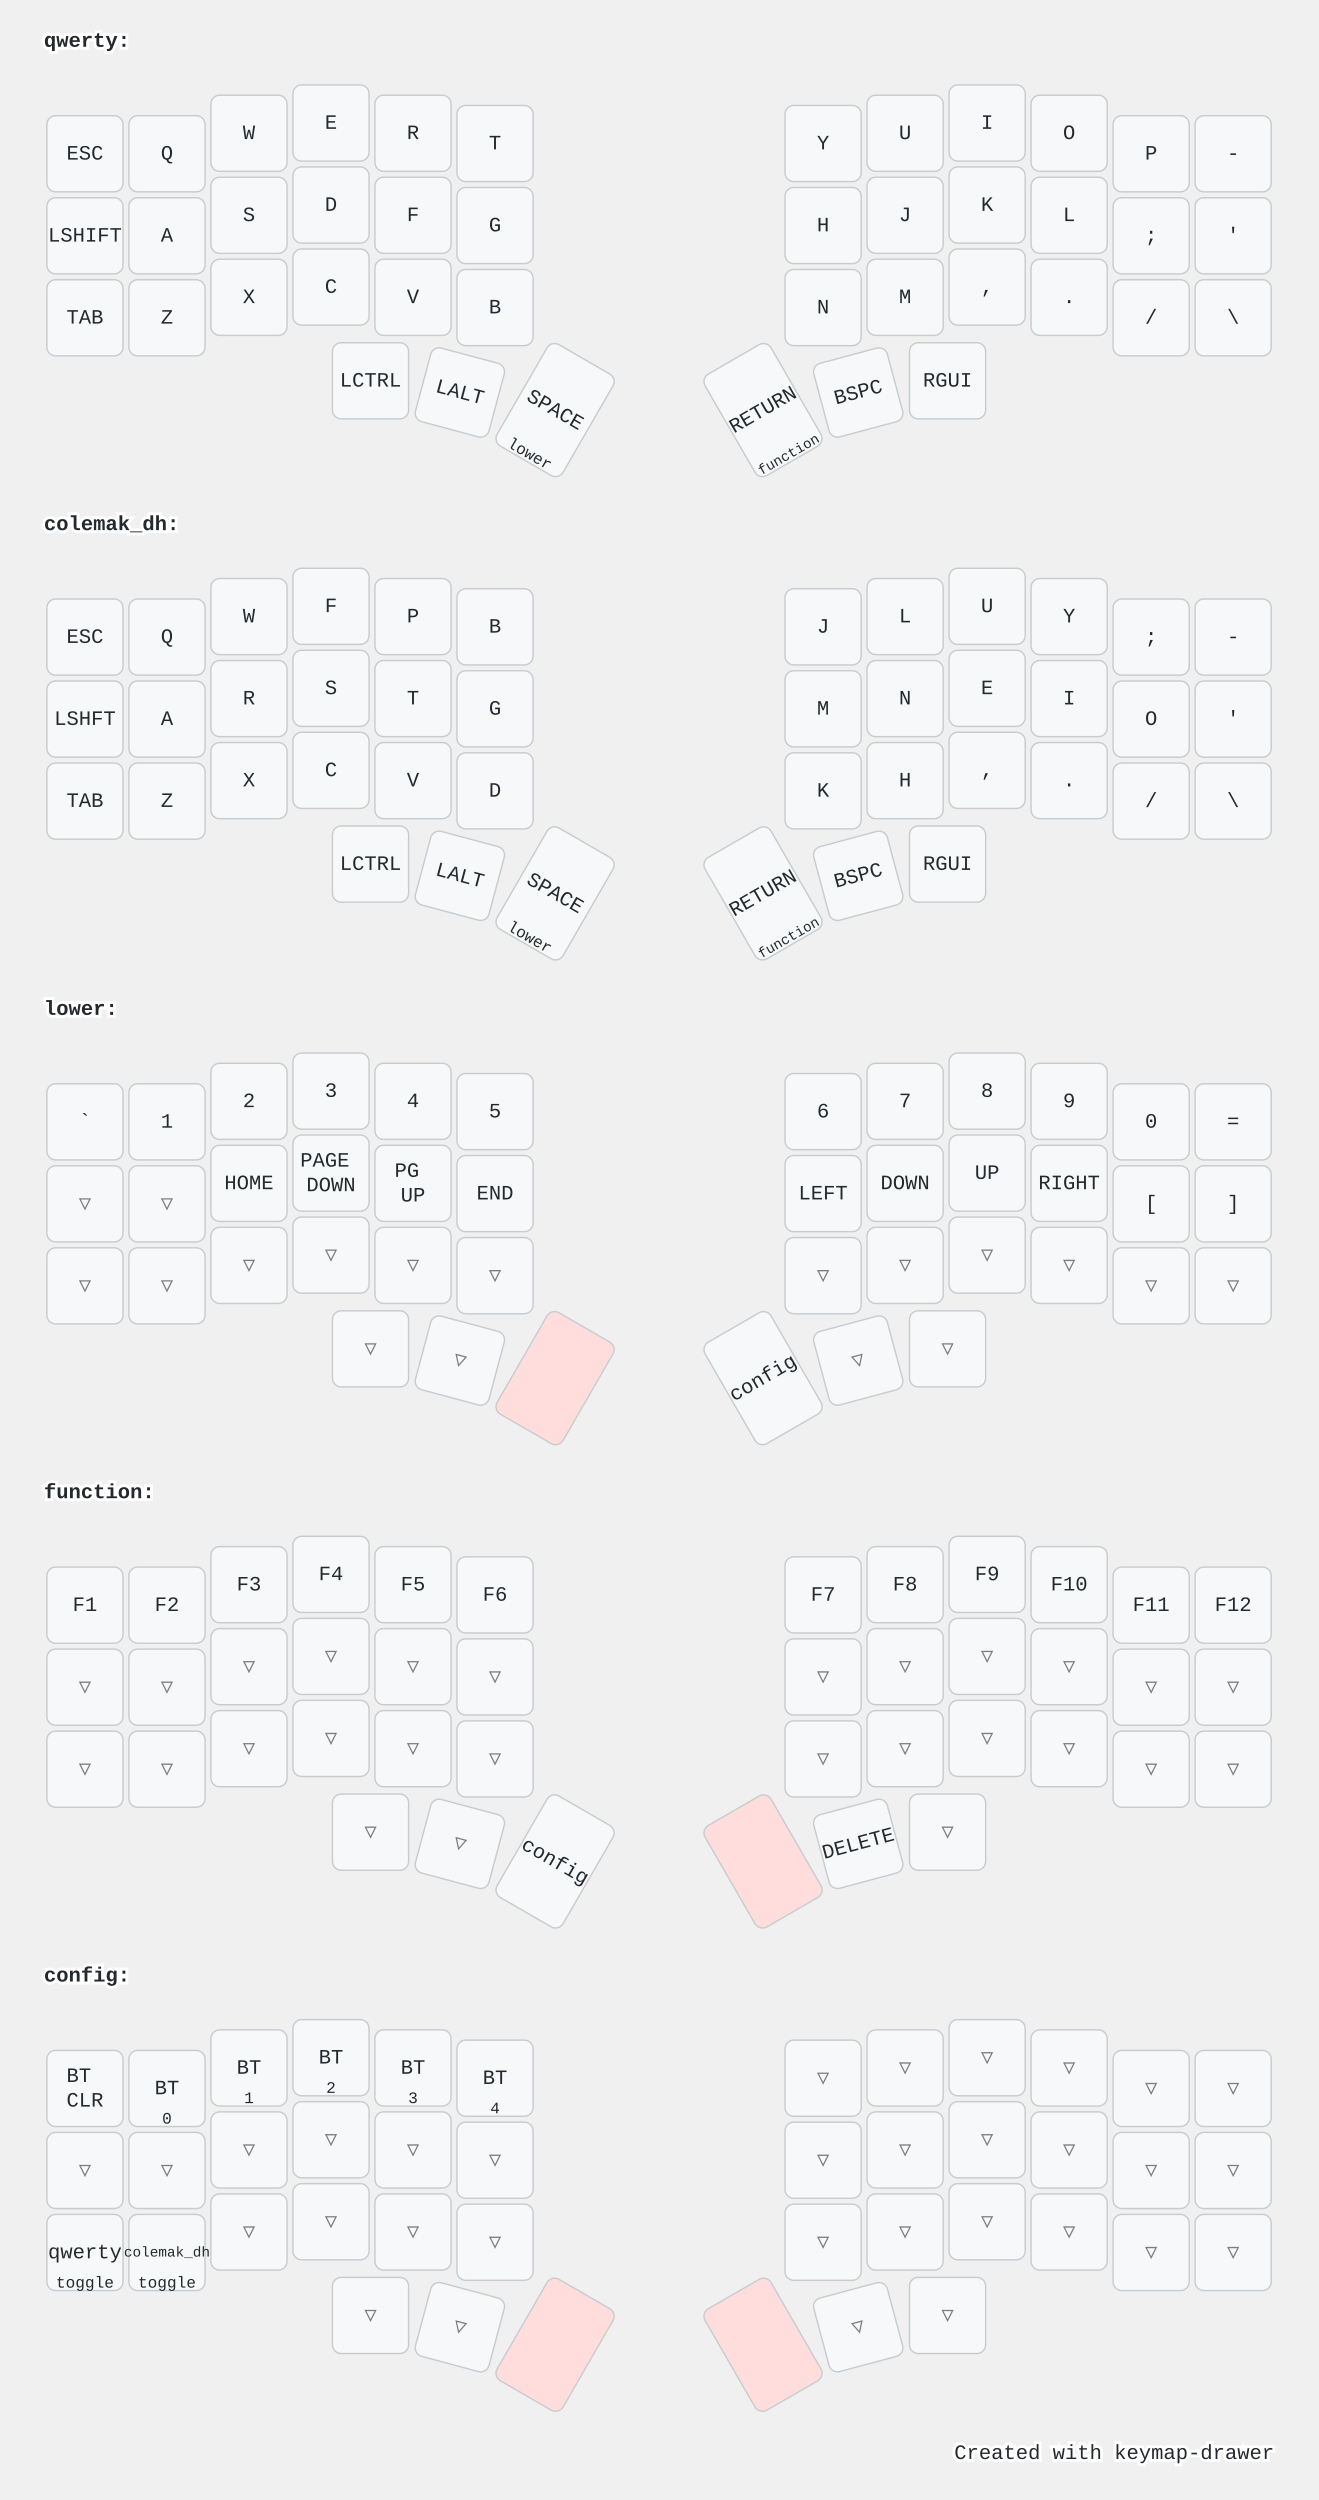
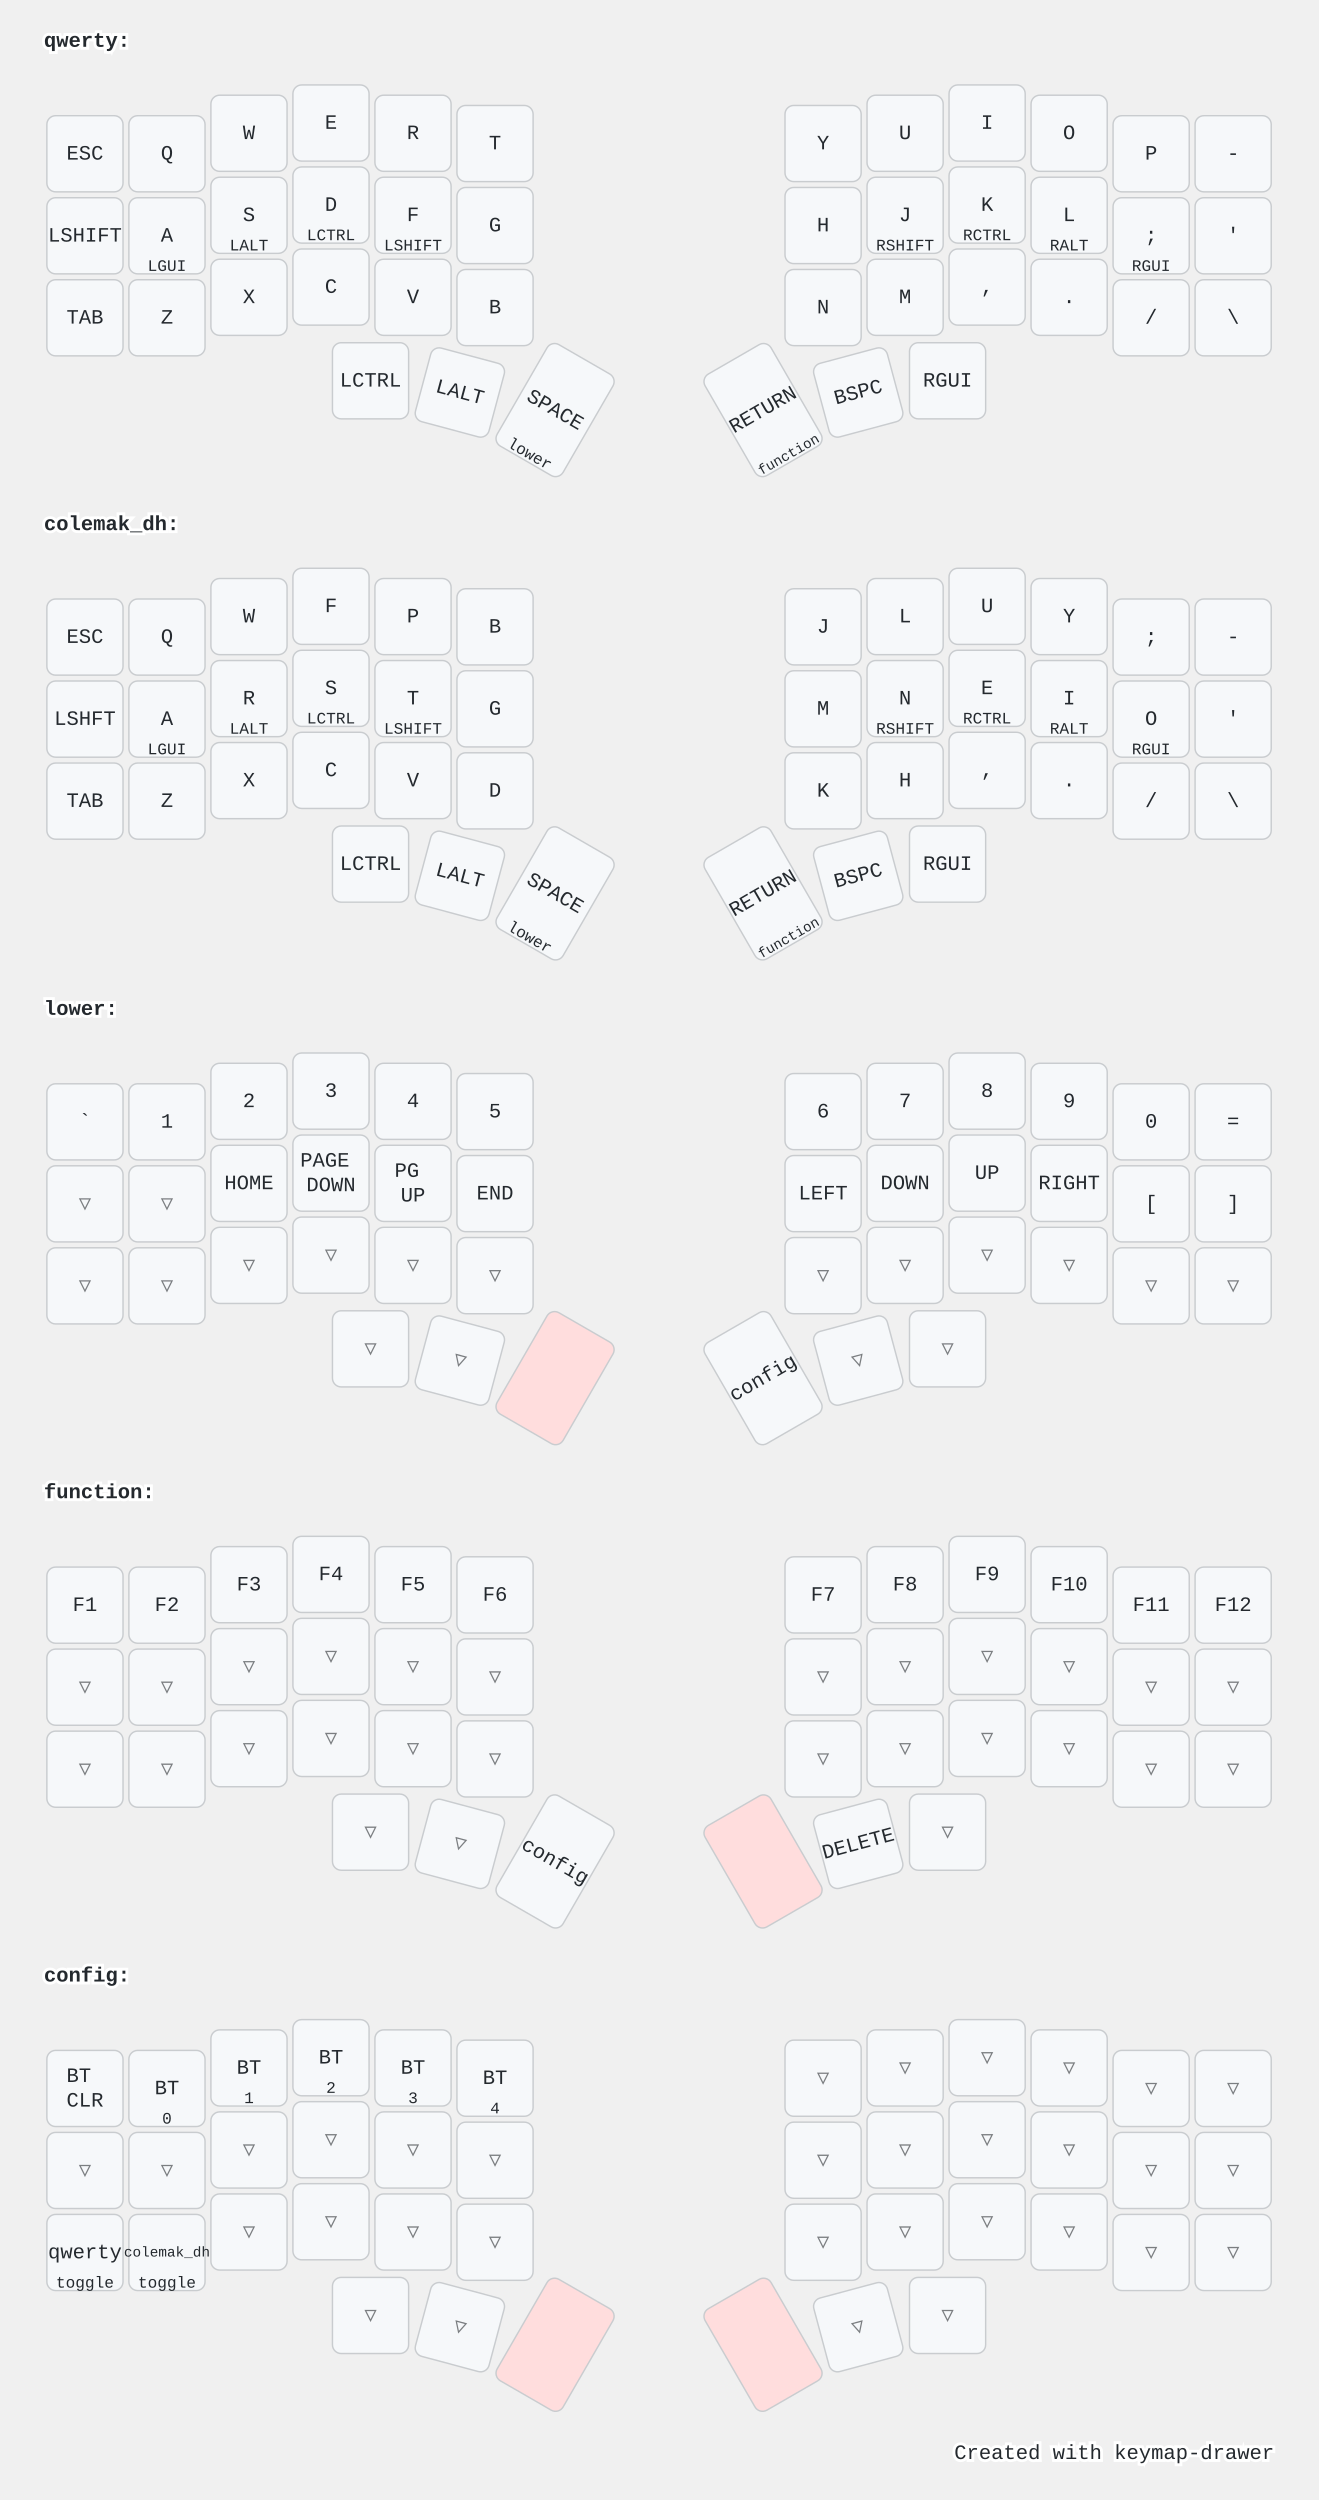
<svg xmlns="http://www.w3.org/2000/svg" width="900" height="1707" viewBox="0 0 900 1707" class="keymap">
  <style>/* inherit to force styles through use tags */
svg path {
    fill: inherit;
}

/* font and background color specifications */
svg.keymap {
    font-family: SFMono-Regular,Consolas,Liberation Mono,Menlo,monospace;
    font-size: 14px;
    font-kerning: normal;
    text-rendering: optimizeLegibility;
    fill: #24292e;
}

/* default key styling */
rect.key {
    fill: #f6f8fa;
}

rect.key, rect.combo {
    stroke: #c9cccf;
    stroke-width: 1;
}

/* default key side styling, only used is draw_key_sides is set */
rect.side {
    filter: brightness(90%);
}

/* color accent for combo boxes */
rect.combo, rect.combo-separate {
    fill: #cdf;
}

/* color accent for held keys */
rect.held, rect.combo.held {
    fill: #fdd;
}

/* color accent for ghost (optional) keys */
rect.ghost, rect.combo.ghost {
    stroke-dasharray: 4, 4;
    stroke-width: 2;
}

text {
    text-anchor: middle;
    dominant-baseline: middle;
}

/* styling for layer labels */
text.label {
    font-weight: bold;
    text-anchor: start;
    stroke: white;
    stroke-width: 4;
    paint-order: stroke;
}

/* styling for optional footer */
text.footer {
    text-anchor: end;
    dominant-baseline: auto;
    stroke: white;
    stroke-width: 4;
    paint-order: stroke;
}

/* styling for combo tap, and key hold/shifted label text */
text.combo, text.hold, text.shifted {
    font-size: 11px;
}

text.hold {
    text-anchor: middle;
    dominant-baseline: auto;
}

text.shifted {
    text-anchor: middle;
    dominant-baseline: hanging;
}

/* styling for hold/shifted label text in combo box */
text.combo.hold, text.combo.shifted {
    font-size: 8px;
}

/* lighter symbol for transparent keys */
text.trans {
    fill: #7b7e81;
}

/* styling for combo dendrons */
path.combo {
    stroke-width: 1;
    stroke: gray;
    fill: none;
}

/* Start Tabler Icons Cleanup */
/* cannot use height/width with glyphs */
.icon-tabler &gt; path {
    fill: inherit;
    stroke: inherit;
    stroke-width: 2;
}
/* hide tabler's default box */
.icon-tabler &gt; path[stroke="none"][fill="none"] {
    visibility: hidden;
}
/* End Tabler Icons Cleanup */

@media (prefers-color-scheme: dark) {
svg.keymap { fill: #d1d6db; }
rect.key { fill: #3f4750; }
rect.key, rect.combo { stroke: #60666c; }
rect.combo, rect.combo-separate { fill: #1f3d7a; }
rect.held, rect.combo.held { fill: #854747; }
text.label, text.footer { stroke: black; }
text.trans { fill: #7e8184; }
path.combo { stroke: #7f7f7f; }

}</style>
  <g transform="translate(30, 0)" class="layer-qwerty">
    <text x="0" y="28" class="label">qwerty:</text>
    <g transform="translate(0, 56)">
      <g transform="translate(28, 49)" class="key keypos-0">
        <rect rx="6" ry="6" x="-26" y="-26" width="52" height="52" class="key" />
        <text x="0" y="0" class="key tap">ESC</text>
      </g>
      <g transform="translate(84, 49)" class="key keypos-1">
        <rect rx="6" ry="6" x="-26" y="-26" width="52" height="52" class="key" />
        <text x="0" y="0" class="key tap">Q</text>
      </g>
      <g transform="translate(140, 35)" class="key keypos-2">
        <rect rx="6" ry="6" x="-26" y="-26" width="52" height="52" class="key" />
        <text x="0" y="0" class="key tap">W</text>
      </g>
      <g transform="translate(196, 28)" class="key keypos-3">
        <rect rx="6" ry="6" x="-26" y="-26" width="52" height="52" class="key" />
        <text x="0" y="0" class="key tap">E</text>
      </g>
      <g transform="translate(252, 35)" class="key keypos-4">
        <rect rx="6" ry="6" x="-26" y="-26" width="52" height="52" class="key" />
        <text x="0" y="0" class="key tap">R</text>
      </g>
      <g transform="translate(308, 42)" class="key keypos-5">
        <rect rx="6" ry="6" x="-26" y="-26" width="52" height="52" class="key" />
        <text x="0" y="0" class="key tap">T</text>
      </g>
      <g transform="translate(532, 42)" class="key keypos-6">
        <rect rx="6" ry="6" x="-26" y="-26" width="52" height="52" class="key" />
        <text x="0" y="0" class="key tap">Y</text>
      </g>
      <g transform="translate(588, 35)" class="key keypos-7">
        <rect rx="6" ry="6" x="-26" y="-26" width="52" height="52" class="key" />
        <text x="0" y="0" class="key tap">U</text>
      </g>
      <g transform="translate(644, 28)" class="key keypos-8">
        <rect rx="6" ry="6" x="-26" y="-26" width="52" height="52" class="key" />
        <text x="0" y="0" class="key tap">I</text>
      </g>
      <g transform="translate(700, 35)" class="key keypos-9">
        <rect rx="6" ry="6" x="-26" y="-26" width="52" height="52" class="key" />
        <text x="0" y="0" class="key tap">O</text>
      </g>
      <g transform="translate(756, 49)" class="key keypos-10">
        <rect rx="6" ry="6" x="-26" y="-26" width="52" height="52" class="key" />
        <text x="0" y="0" class="key tap">P</text>
      </g>
      <g transform="translate(812, 49)" class="key keypos-11">
        <rect rx="6" ry="6" x="-26" y="-26" width="52" height="52" class="key" />
        <text x="0" y="0" class="key tap">-</text>
      </g>
      <g transform="translate(28, 105)" class="key keypos-12">
        <rect rx="6" ry="6" x="-26" y="-26" width="52" height="52" class="key" />
        <text x="0" y="0" class="key tap">LSHIFT</text>
      </g>
      <g transform="translate(84, 105)" class="key keypos-13">
        <rect rx="6" ry="6" x="-26" y="-26" width="52" height="52" class="key" />
        <text x="0" y="0" class="key tap">A</text>
+         <text x="0" y="24" class="key hold">LGUI</text>
      </g>
      <g transform="translate(140, 91)" class="key keypos-14">
        <rect rx="6" ry="6" x="-26" y="-26" width="52" height="52" class="key" />
        <text x="0" y="0" class="key tap">S</text>
+         <text x="0" y="24" class="key hold">LALT</text>
      </g>
      <g transform="translate(196, 84)" class="key keypos-15">
        <rect rx="6" ry="6" x="-26" y="-26" width="52" height="52" class="key" />
        <text x="0" y="0" class="key tap">D</text>
+         <text x="0" y="24" class="key hold">LCTRL</text>
      </g>
      <g transform="translate(252, 91)" class="key keypos-16">
        <rect rx="6" ry="6" x="-26" y="-26" width="52" height="52" class="key" />
        <text x="0" y="0" class="key tap">F</text>
+         <text x="0" y="24" class="key hold">LSHIFT</text>
      </g>
      <g transform="translate(308, 98)" class="key keypos-17">
        <rect rx="6" ry="6" x="-26" y="-26" width="52" height="52" class="key" />
        <text x="0" y="0" class="key tap">G</text>
      </g>
      <g transform="translate(532, 98)" class="key keypos-18">
        <rect rx="6" ry="6" x="-26" y="-26" width="52" height="52" class="key" />
        <text x="0" y="0" class="key tap">H</text>
      </g>
      <g transform="translate(588, 91)" class="key keypos-19">
        <rect rx="6" ry="6" x="-26" y="-26" width="52" height="52" class="key" />
        <text x="0" y="0" class="key tap">J</text>
+         <text x="0" y="24" class="key hold">RSHIFT</text>
      </g>
      <g transform="translate(644, 84)" class="key keypos-20">
        <rect rx="6" ry="6" x="-26" y="-26" width="52" height="52" class="key" />
        <text x="0" y="0" class="key tap">K</text>
+         <text x="0" y="24" class="key hold">RCTRL</text>
      </g>
      <g transform="translate(700, 91)" class="key keypos-21">
        <rect rx="6" ry="6" x="-26" y="-26" width="52" height="52" class="key" />
        <text x="0" y="0" class="key tap">L</text>
+         <text x="0" y="24" class="key hold">RALT</text>
      </g>
      <g transform="translate(756, 105)" class="key keypos-22">
        <rect rx="6" ry="6" x="-26" y="-26" width="52" height="52" class="key" />
        <text x="0" y="0" class="key tap">;</text>
+         <text x="0" y="24" class="key hold">RGUI</text>
      </g>
      <g transform="translate(812, 105)" class="key keypos-23">
        <rect rx="6" ry="6" x="-26" y="-26" width="52" height="52" class="key" />
        <text x="0" y="0" class="key tap">'</text>
      </g>
      <g transform="translate(28, 161)" class="key keypos-24">
        <rect rx="6" ry="6" x="-26" y="-26" width="52" height="52" class="key" />
        <text x="0" y="0" class="key tap">TAB</text>
      </g>
      <g transform="translate(84, 161)" class="key keypos-25">
        <rect rx="6" ry="6" x="-26" y="-26" width="52" height="52" class="key" />
        <text x="0" y="0" class="key tap">Z</text>
      </g>
      <g transform="translate(140, 147)" class="key keypos-26">
        <rect rx="6" ry="6" x="-26" y="-26" width="52" height="52" class="key" />
        <text x="0" y="0" class="key tap">X</text>
      </g>
      <g transform="translate(196, 140)" class="key keypos-27">
        <rect rx="6" ry="6" x="-26" y="-26" width="52" height="52" class="key" />
        <text x="0" y="0" class="key tap">C</text>
      </g>
      <g transform="translate(252, 147)" class="key keypos-28">
        <rect rx="6" ry="6" x="-26" y="-26" width="52" height="52" class="key" />
        <text x="0" y="0" class="key tap">V</text>
      </g>
      <g transform="translate(308, 154)" class="key keypos-29">
        <rect rx="6" ry="6" x="-26" y="-26" width="52" height="52" class="key" />
        <text x="0" y="0" class="key tap">B</text>
      </g>
      <g transform="translate(532, 154)" class="key keypos-30">
        <rect rx="6" ry="6" x="-26" y="-26" width="52" height="52" class="key" />
        <text x="0" y="0" class="key tap">N</text>
      </g>
      <g transform="translate(588, 147)" class="key keypos-31">
        <rect rx="6" ry="6" x="-26" y="-26" width="52" height="52" class="key" />
        <text x="0" y="0" class="key tap">M</text>
      </g>
      <g transform="translate(644, 140)" class="key keypos-32">
        <rect rx="6" ry="6" x="-26" y="-26" width="52" height="52" class="key" />
        <text x="0" y="0" class="key tap">,</text>
      </g>
      <g transform="translate(700, 147)" class="key keypos-33">
        <rect rx="6" ry="6" x="-26" y="-26" width="52" height="52" class="key" />
        <text x="0" y="0" class="key tap">.</text>
      </g>
      <g transform="translate(756, 161)" class="key keypos-34">
        <rect rx="6" ry="6" x="-26" y="-26" width="52" height="52" class="key" />
        <text x="0" y="0" class="key tap">/</text>
      </g>
      <g transform="translate(812, 161)" class="key keypos-35">
        <rect rx="6" ry="6" x="-26" y="-26" width="52" height="52" class="key" />
        <text x="0" y="0" class="key tap">\</text>
      </g>
      <g transform="translate(223, 204)" class="key keypos-36">
        <rect rx="6" ry="6" x="-26" y="-26" width="52" height="52" class="key" />
        <text x="0" y="0" class="key tap">LCTRL</text>
      </g>
      <g transform="translate(284, 212) rotate(15.0)" class="key keypos-37">
        <rect rx="6" ry="6" x="-26" y="-26" width="52" height="52" class="key" />
        <text x="0" y="0" class="key tap">LALT</text>
      </g>
      <g transform="translate(349, 224) rotate(30.0)" class="key keypos-38">
        <rect rx="6" ry="6" x="-26" y="-40" width="52" height="80" class="key" />
        <text x="0" y="0" class="key tap">SPACE</text>
        <text x="0" y="38" class="key hold">lower</text>
      </g>
      <g transform="translate(491, 224) rotate(-30.0)" class="key keypos-39">
        <rect rx="6" ry="6" x="-26" y="-40" width="52" height="80" class="key" />
        <text x="0" y="0" class="key tap">RETURN</text>
        <text x="0" y="38" class="key hold">
          <tspan style="font-size: 88%">function</tspan>
        </text>
      </g>
      <g transform="translate(556, 212) rotate(-15.0)" class="key keypos-40">
        <rect rx="6" ry="6" x="-26" y="-26" width="52" height="52" class="key" />
        <text x="0" y="0" class="key tap">BSPC</text>
      </g>
      <g transform="translate(617, 204)" class="key keypos-41">
        <rect rx="6" ry="6" x="-26" y="-26" width="52" height="52" class="key" />
        <text x="0" y="0" class="key tap">RGUI</text>
      </g>
    </g>
  </g>
  <g transform="translate(30, 330)" class="layer-colemak_dh">
    <text x="0" y="28" class="label">colemak_dh:</text>
    <g transform="translate(0, 56)">
      <g transform="translate(28, 49)" class="key keypos-0">
        <rect rx="6" ry="6" x="-26" y="-26" width="52" height="52" class="key" />
        <text x="0" y="0" class="key tap">ESC</text>
      </g>
      <g transform="translate(84, 49)" class="key keypos-1">
        <rect rx="6" ry="6" x="-26" y="-26" width="52" height="52" class="key" />
        <text x="0" y="0" class="key tap">Q</text>
      </g>
      <g transform="translate(140, 35)" class="key keypos-2">
        <rect rx="6" ry="6" x="-26" y="-26" width="52" height="52" class="key" />
        <text x="0" y="0" class="key tap">W</text>
      </g>
      <g transform="translate(196, 28)" class="key keypos-3">
        <rect rx="6" ry="6" x="-26" y="-26" width="52" height="52" class="key" />
        <text x="0" y="0" class="key tap">F</text>
      </g>
      <g transform="translate(252, 35)" class="key keypos-4">
        <rect rx="6" ry="6" x="-26" y="-26" width="52" height="52" class="key" />
        <text x="0" y="0" class="key tap">P</text>
      </g>
      <g transform="translate(308, 42)" class="key keypos-5">
        <rect rx="6" ry="6" x="-26" y="-26" width="52" height="52" class="key" />
        <text x="0" y="0" class="key tap">B</text>
      </g>
      <g transform="translate(532, 42)" class="key keypos-6">
        <rect rx="6" ry="6" x="-26" y="-26" width="52" height="52" class="key" />
        <text x="0" y="0" class="key tap">J</text>
      </g>
      <g transform="translate(588, 35)" class="key keypos-7">
        <rect rx="6" ry="6" x="-26" y="-26" width="52" height="52" class="key" />
        <text x="0" y="0" class="key tap">L</text>
      </g>
      <g transform="translate(644, 28)" class="key keypos-8">
        <rect rx="6" ry="6" x="-26" y="-26" width="52" height="52" class="key" />
        <text x="0" y="0" class="key tap">U</text>
      </g>
      <g transform="translate(700, 35)" class="key keypos-9">
        <rect rx="6" ry="6" x="-26" y="-26" width="52" height="52" class="key" />
        <text x="0" y="0" class="key tap">Y</text>
      </g>
      <g transform="translate(756, 49)" class="key keypos-10">
        <rect rx="6" ry="6" x="-26" y="-26" width="52" height="52" class="key" />
        <text x="0" y="0" class="key tap">;</text>
      </g>
      <g transform="translate(812, 49)" class="key keypos-11">
        <rect rx="6" ry="6" x="-26" y="-26" width="52" height="52" class="key" />
        <text x="0" y="0" class="key tap">-</text>
      </g>
      <g transform="translate(28, 105)" class="key keypos-12">
        <rect rx="6" ry="6" x="-26" y="-26" width="52" height="52" class="key" />
        <text x="0" y="0" class="key tap">LSHFT</text>
      </g>
      <g transform="translate(84, 105)" class="key keypos-13">
        <rect rx="6" ry="6" x="-26" y="-26" width="52" height="52" class="key" />
        <text x="0" y="0" class="key tap">A</text>
+         <text x="0" y="24" class="key hold">LGUI</text>
      </g>
      <g transform="translate(140, 91)" class="key keypos-14">
        <rect rx="6" ry="6" x="-26" y="-26" width="52" height="52" class="key" />
        <text x="0" y="0" class="key tap">R</text>
+         <text x="0" y="24" class="key hold">LALT</text>
      </g>
      <g transform="translate(196, 84)" class="key keypos-15">
        <rect rx="6" ry="6" x="-26" y="-26" width="52" height="52" class="key" />
        <text x="0" y="0" class="key tap">S</text>
+         <text x="0" y="24" class="key hold">LCTRL</text>
      </g>
      <g transform="translate(252, 91)" class="key keypos-16">
        <rect rx="6" ry="6" x="-26" y="-26" width="52" height="52" class="key" />
        <text x="0" y="0" class="key tap">T</text>
+         <text x="0" y="24" class="key hold">LSHIFT</text>
      </g>
      <g transform="translate(308, 98)" class="key keypos-17">
        <rect rx="6" ry="6" x="-26" y="-26" width="52" height="52" class="key" />
        <text x="0" y="0" class="key tap">G</text>
      </g>
      <g transform="translate(532, 98)" class="key keypos-18">
        <rect rx="6" ry="6" x="-26" y="-26" width="52" height="52" class="key" />
        <text x="0" y="0" class="key tap">M</text>
      </g>
      <g transform="translate(588, 91)" class="key keypos-19">
        <rect rx="6" ry="6" x="-26" y="-26" width="52" height="52" class="key" />
        <text x="0" y="0" class="key tap">N</text>
+         <text x="0" y="24" class="key hold">RSHIFT</text>
      </g>
      <g transform="translate(644, 84)" class="key keypos-20">
        <rect rx="6" ry="6" x="-26" y="-26" width="52" height="52" class="key" />
        <text x="0" y="0" class="key tap">E</text>
+         <text x="0" y="24" class="key hold">RCTRL</text>
      </g>
      <g transform="translate(700, 91)" class="key keypos-21">
        <rect rx="6" ry="6" x="-26" y="-26" width="52" height="52" class="key" />
        <text x="0" y="0" class="key tap">I</text>
+         <text x="0" y="24" class="key hold">RALT</text>
      </g>
      <g transform="translate(756, 105)" class="key keypos-22">
        <rect rx="6" ry="6" x="-26" y="-26" width="52" height="52" class="key" />
        <text x="0" y="0" class="key tap">O</text>
+         <text x="0" y="24" class="key hold">RGUI</text>
      </g>
      <g transform="translate(812, 105)" class="key keypos-23">
        <rect rx="6" ry="6" x="-26" y="-26" width="52" height="52" class="key" />
        <text x="0" y="0" class="key tap">'</text>
      </g>
      <g transform="translate(28, 161)" class="key keypos-24">
        <rect rx="6" ry="6" x="-26" y="-26" width="52" height="52" class="key" />
        <text x="0" y="0" class="key tap">TAB</text>
      </g>
      <g transform="translate(84, 161)" class="key keypos-25">
        <rect rx="6" ry="6" x="-26" y="-26" width="52" height="52" class="key" />
        <text x="0" y="0" class="key tap">Z</text>
      </g>
      <g transform="translate(140, 147)" class="key keypos-26">
        <rect rx="6" ry="6" x="-26" y="-26" width="52" height="52" class="key" />
        <text x="0" y="0" class="key tap">X</text>
      </g>
      <g transform="translate(196, 140)" class="key keypos-27">
        <rect rx="6" ry="6" x="-26" y="-26" width="52" height="52" class="key" />
        <text x="0" y="0" class="key tap">C</text>
      </g>
      <g transform="translate(252, 147)" class="key keypos-28">
        <rect rx="6" ry="6" x="-26" y="-26" width="52" height="52" class="key" />
        <text x="0" y="0" class="key tap">V</text>
      </g>
      <g transform="translate(308, 154)" class="key keypos-29">
        <rect rx="6" ry="6" x="-26" y="-26" width="52" height="52" class="key" />
        <text x="0" y="0" class="key tap">D</text>
      </g>
      <g transform="translate(532, 154)" class="key keypos-30">
        <rect rx="6" ry="6" x="-26" y="-26" width="52" height="52" class="key" />
        <text x="0" y="0" class="key tap">K</text>
      </g>
      <g transform="translate(588, 147)" class="key keypos-31">
        <rect rx="6" ry="6" x="-26" y="-26" width="52" height="52" class="key" />
        <text x="0" y="0" class="key tap">H</text>
      </g>
      <g transform="translate(644, 140)" class="key keypos-32">
        <rect rx="6" ry="6" x="-26" y="-26" width="52" height="52" class="key" />
        <text x="0" y="0" class="key tap">,</text>
      </g>
      <g transform="translate(700, 147)" class="key keypos-33">
        <rect rx="6" ry="6" x="-26" y="-26" width="52" height="52" class="key" />
        <text x="0" y="0" class="key tap">.</text>
      </g>
      <g transform="translate(756, 161)" class="key keypos-34">
        <rect rx="6" ry="6" x="-26" y="-26" width="52" height="52" class="key" />
        <text x="0" y="0" class="key tap">/</text>
      </g>
      <g transform="translate(812, 161)" class="key keypos-35">
        <rect rx="6" ry="6" x="-26" y="-26" width="52" height="52" class="key" />
        <text x="0" y="0" class="key tap">\</text>
      </g>
      <g transform="translate(223, 204)" class="key keypos-36">
        <rect rx="6" ry="6" x="-26" y="-26" width="52" height="52" class="key" />
        <text x="0" y="0" class="key tap">LCTRL</text>
      </g>
      <g transform="translate(284, 212) rotate(15.0)" class="key keypos-37">
        <rect rx="6" ry="6" x="-26" y="-26" width="52" height="52" class="key" />
        <text x="0" y="0" class="key tap">LALT</text>
      </g>
      <g transform="translate(349, 224) rotate(30.0)" class="key keypos-38">
        <rect rx="6" ry="6" x="-26" y="-40" width="52" height="80" class="key" />
        <text x="0" y="0" class="key tap">SPACE</text>
        <text x="0" y="38" class="key hold">lower</text>
      </g>
      <g transform="translate(491, 224) rotate(-30.0)" class="key keypos-39">
        <rect rx="6" ry="6" x="-26" y="-40" width="52" height="80" class="key" />
        <text x="0" y="0" class="key tap">RETURN</text>
        <text x="0" y="38" class="key hold">
          <tspan style="font-size: 88%">function</tspan>
        </text>
      </g>
      <g transform="translate(556, 212) rotate(-15.0)" class="key keypos-40">
        <rect rx="6" ry="6" x="-26" y="-26" width="52" height="52" class="key" />
        <text x="0" y="0" class="key tap">BSPC</text>
      </g>
      <g transform="translate(617, 204)" class="key keypos-41">
        <rect rx="6" ry="6" x="-26" y="-26" width="52" height="52" class="key" />
        <text x="0" y="0" class="key tap">RGUI</text>
      </g>
    </g>
  </g>
  <g transform="translate(30, 661)" class="layer-lower">
    <text x="0" y="28" class="label">lower:</text>
    <g transform="translate(0, 56)">
      <g transform="translate(28, 49)" class="key keypos-0">
        <rect rx="6" ry="6" x="-26" y="-26" width="52" height="52" class="key" />
        <text x="0" y="0" class="key tap">`</text>
      </g>
      <g transform="translate(84, 49)" class="key keypos-1">
        <rect rx="6" ry="6" x="-26" y="-26" width="52" height="52" class="key" />
        <text x="0" y="0" class="key tap">1</text>
      </g>
      <g transform="translate(140, 35)" class="key keypos-2">
        <rect rx="6" ry="6" x="-26" y="-26" width="52" height="52" class="key" />
        <text x="0" y="0" class="key tap">2</text>
      </g>
      <g transform="translate(196, 28)" class="key keypos-3">
        <rect rx="6" ry="6" x="-26" y="-26" width="52" height="52" class="key" />
        <text x="0" y="0" class="key tap">3</text>
      </g>
      <g transform="translate(252, 35)" class="key keypos-4">
        <rect rx="6" ry="6" x="-26" y="-26" width="52" height="52" class="key" />
        <text x="0" y="0" class="key tap">4</text>
      </g>
      <g transform="translate(308, 42)" class="key keypos-5">
        <rect rx="6" ry="6" x="-26" y="-26" width="52" height="52" class="key" />
        <text x="0" y="0" class="key tap">5</text>
      </g>
      <g transform="translate(532, 42)" class="key keypos-6">
        <rect rx="6" ry="6" x="-26" y="-26" width="52" height="52" class="key" />
        <text x="0" y="0" class="key tap">6</text>
      </g>
      <g transform="translate(588, 35)" class="key keypos-7">
        <rect rx="6" ry="6" x="-26" y="-26" width="52" height="52" class="key" />
        <text x="0" y="0" class="key tap">7</text>
      </g>
      <g transform="translate(644, 28)" class="key keypos-8">
        <rect rx="6" ry="6" x="-26" y="-26" width="52" height="52" class="key" />
        <text x="0" y="0" class="key tap">8</text>
      </g>
      <g transform="translate(700, 35)" class="key keypos-9">
        <rect rx="6" ry="6" x="-26" y="-26" width="52" height="52" class="key" />
        <text x="0" y="0" class="key tap">9</text>
      </g>
      <g transform="translate(756, 49)" class="key keypos-10">
        <rect rx="6" ry="6" x="-26" y="-26" width="52" height="52" class="key" />
        <text x="0" y="0" class="key tap">0</text>
      </g>
      <g transform="translate(812, 49)" class="key keypos-11">
        <rect rx="6" ry="6" x="-26" y="-26" width="52" height="52" class="key" />
        <text x="0" y="0" class="key tap">=</text>
      </g>
      <g transform="translate(28, 105)" class="key trans keypos-12">
        <rect rx="6" ry="6" x="-26" y="-26" width="52" height="52" class="key trans" />
        <text x="0" y="0" class="key trans tap">▽</text>
      </g>
      <g transform="translate(84, 105)" class="key trans keypos-13">
        <rect rx="6" ry="6" x="-26" y="-26" width="52" height="52" class="key trans" />
        <text x="0" y="0" class="key trans tap">▽</text>
      </g>
      <g transform="translate(140, 91)" class="key keypos-14">
        <rect rx="6" ry="6" x="-26" y="-26" width="52" height="52" class="key" />
        <text x="0" y="0" class="key tap">HOME</text>
      </g>
      <g transform="translate(196, 84)" class="key keypos-15">
        <rect rx="6" ry="6" x="-26" y="-26" width="52" height="52" class="key" />
        <text x="0" y="0" class="key tap">
          <tspan x="0" dy="-0.6em">PAGE</tspan>
          <tspan x="0" dy="1.2em">DOWN</tspan>
        </text>
      </g>
      <g transform="translate(252, 91)" class="key keypos-16">
        <rect rx="6" ry="6" x="-26" y="-26" width="52" height="52" class="key" />
        <text x="0" y="0" class="key tap">
          <tspan x="0" dy="-0.6em">PG</tspan>
          <tspan x="0" dy="1.2em">UP</tspan>
        </text>
      </g>
      <g transform="translate(308, 98)" class="key keypos-17">
        <rect rx="6" ry="6" x="-26" y="-26" width="52" height="52" class="key" />
        <text x="0" y="0" class="key tap">END</text>
      </g>
      <g transform="translate(532, 98)" class="key keypos-18">
        <rect rx="6" ry="6" x="-26" y="-26" width="52" height="52" class="key" />
        <text x="0" y="0" class="key tap">LEFT</text>
      </g>
      <g transform="translate(588, 91)" class="key keypos-19">
        <rect rx="6" ry="6" x="-26" y="-26" width="52" height="52" class="key" />
        <text x="0" y="0" class="key tap">DOWN</text>
      </g>
      <g transform="translate(644, 84)" class="key keypos-20">
        <rect rx="6" ry="6" x="-26" y="-26" width="52" height="52" class="key" />
        <text x="0" y="0" class="key tap">UP</text>
      </g>
      <g transform="translate(700, 91)" class="key keypos-21">
        <rect rx="6" ry="6" x="-26" y="-26" width="52" height="52" class="key" />
        <text x="0" y="0" class="key tap">RIGHT</text>
      </g>
      <g transform="translate(756, 105)" class="key keypos-22">
        <rect rx="6" ry="6" x="-26" y="-26" width="52" height="52" class="key" />
        <text x="0" y="0" class="key tap">[</text>
      </g>
      <g transform="translate(812, 105)" class="key keypos-23">
        <rect rx="6" ry="6" x="-26" y="-26" width="52" height="52" class="key" />
        <text x="0" y="0" class="key tap">]</text>
      </g>
      <g transform="translate(28, 161)" class="key trans keypos-24">
        <rect rx="6" ry="6" x="-26" y="-26" width="52" height="52" class="key trans" />
        <text x="0" y="0" class="key trans tap">▽</text>
      </g>
      <g transform="translate(84, 161)" class="key trans keypos-25">
        <rect rx="6" ry="6" x="-26" y="-26" width="52" height="52" class="key trans" />
        <text x="0" y="0" class="key trans tap">▽</text>
      </g>
      <g transform="translate(140, 147)" class="key trans keypos-26">
        <rect rx="6" ry="6" x="-26" y="-26" width="52" height="52" class="key trans" />
        <text x="0" y="0" class="key trans tap">▽</text>
      </g>
      <g transform="translate(196, 140)" class="key trans keypos-27">
        <rect rx="6" ry="6" x="-26" y="-26" width="52" height="52" class="key trans" />
        <text x="0" y="0" class="key trans tap">▽</text>
      </g>
      <g transform="translate(252, 147)" class="key trans keypos-28">
        <rect rx="6" ry="6" x="-26" y="-26" width="52" height="52" class="key trans" />
        <text x="0" y="0" class="key trans tap">▽</text>
      </g>
      <g transform="translate(308, 154)" class="key trans keypos-29">
        <rect rx="6" ry="6" x="-26" y="-26" width="52" height="52" class="key trans" />
        <text x="0" y="0" class="key trans tap">▽</text>
      </g>
      <g transform="translate(532, 154)" class="key trans keypos-30">
        <rect rx="6" ry="6" x="-26" y="-26" width="52" height="52" class="key trans" />
        <text x="0" y="0" class="key trans tap">▽</text>
      </g>
      <g transform="translate(588, 147)" class="key trans keypos-31">
        <rect rx="6" ry="6" x="-26" y="-26" width="52" height="52" class="key trans" />
        <text x="0" y="0" class="key trans tap">▽</text>
      </g>
      <g transform="translate(644, 140)" class="key trans keypos-32">
        <rect rx="6" ry="6" x="-26" y="-26" width="52" height="52" class="key trans" />
        <text x="0" y="0" class="key trans tap">▽</text>
      </g>
      <g transform="translate(700, 147)" class="key trans keypos-33">
        <rect rx="6" ry="6" x="-26" y="-26" width="52" height="52" class="key trans" />
        <text x="0" y="0" class="key trans tap">▽</text>
      </g>
      <g transform="translate(756, 161)" class="key trans keypos-34">
        <rect rx="6" ry="6" x="-26" y="-26" width="52" height="52" class="key trans" />
        <text x="0" y="0" class="key trans tap">▽</text>
      </g>
      <g transform="translate(812, 161)" class="key trans keypos-35">
        <rect rx="6" ry="6" x="-26" y="-26" width="52" height="52" class="key trans" />
        <text x="0" y="0" class="key trans tap">▽</text>
      </g>
      <g transform="translate(223, 204)" class="key trans keypos-36">
        <rect rx="6" ry="6" x="-26" y="-26" width="52" height="52" class="key trans" />
        <text x="0" y="0" class="key trans tap">▽</text>
      </g>
      <g transform="translate(284, 212) rotate(15.0)" class="key trans keypos-37">
        <rect rx="6" ry="6" x="-26" y="-26" width="52" height="52" class="key trans" />
        <text x="0" y="0" class="key trans tap">▽</text>
      </g>
      <g transform="translate(349, 224) rotate(30.0)" class="key held keypos-38">
        <rect rx="6" ry="6" x="-26" y="-40" width="52" height="80" class="key held" />
      </g>
      <g transform="translate(491, 224) rotate(-30.0)" class="key keypos-39">
        <rect rx="6" ry="6" x="-26" y="-40" width="52" height="80" class="key" />
        <text x="0" y="0" class="key tap">config</text>
      </g>
      <g transform="translate(556, 212) rotate(-15.0)" class="key trans keypos-40">
        <rect rx="6" ry="6" x="-26" y="-26" width="52" height="52" class="key trans" />
        <text x="0" y="0" class="key trans tap">▽</text>
      </g>
      <g transform="translate(617, 204)" class="key trans keypos-41">
        <rect rx="6" ry="6" x="-26" y="-26" width="52" height="52" class="key trans" />
        <text x="0" y="0" class="key trans tap">▽</text>
      </g>
    </g>
  </g>
  <g transform="translate(30, 991)" class="layer-function">
    <text x="0" y="28" class="label">function:</text>
    <g transform="translate(0, 56)">
      <g transform="translate(28, 49)" class="key keypos-0">
        <rect rx="6" ry="6" x="-26" y="-26" width="52" height="52" class="key" />
        <text x="0" y="0" class="key tap">F1</text>
      </g>
      <g transform="translate(84, 49)" class="key keypos-1">
        <rect rx="6" ry="6" x="-26" y="-26" width="52" height="52" class="key" />
        <text x="0" y="0" class="key tap">F2</text>
      </g>
      <g transform="translate(140, 35)" class="key keypos-2">
        <rect rx="6" ry="6" x="-26" y="-26" width="52" height="52" class="key" />
        <text x="0" y="0" class="key tap">F3</text>
      </g>
      <g transform="translate(196, 28)" class="key keypos-3">
        <rect rx="6" ry="6" x="-26" y="-26" width="52" height="52" class="key" />
        <text x="0" y="0" class="key tap">F4</text>
      </g>
      <g transform="translate(252, 35)" class="key keypos-4">
        <rect rx="6" ry="6" x="-26" y="-26" width="52" height="52" class="key" />
        <text x="0" y="0" class="key tap">F5</text>
      </g>
      <g transform="translate(308, 42)" class="key keypos-5">
        <rect rx="6" ry="6" x="-26" y="-26" width="52" height="52" class="key" />
        <text x="0" y="0" class="key tap">F6</text>
      </g>
      <g transform="translate(532, 42)" class="key keypos-6">
        <rect rx="6" ry="6" x="-26" y="-26" width="52" height="52" class="key" />
        <text x="0" y="0" class="key tap">F7</text>
      </g>
      <g transform="translate(588, 35)" class="key keypos-7">
        <rect rx="6" ry="6" x="-26" y="-26" width="52" height="52" class="key" />
        <text x="0" y="0" class="key tap">F8</text>
      </g>
      <g transform="translate(644, 28)" class="key keypos-8">
        <rect rx="6" ry="6" x="-26" y="-26" width="52" height="52" class="key" />
        <text x="0" y="0" class="key tap">F9</text>
      </g>
      <g transform="translate(700, 35)" class="key keypos-9">
        <rect rx="6" ry="6" x="-26" y="-26" width="52" height="52" class="key" />
        <text x="0" y="0" class="key tap">F10</text>
      </g>
      <g transform="translate(756, 49)" class="key keypos-10">
        <rect rx="6" ry="6" x="-26" y="-26" width="52" height="52" class="key" />
        <text x="0" y="0" class="key tap">F11</text>
      </g>
      <g transform="translate(812, 49)" class="key keypos-11">
        <rect rx="6" ry="6" x="-26" y="-26" width="52" height="52" class="key" />
        <text x="0" y="0" class="key tap">F12</text>
      </g>
      <g transform="translate(28, 105)" class="key trans keypos-12">
        <rect rx="6" ry="6" x="-26" y="-26" width="52" height="52" class="key trans" />
        <text x="0" y="0" class="key trans tap">▽</text>
      </g>
      <g transform="translate(84, 105)" class="key trans keypos-13">
        <rect rx="6" ry="6" x="-26" y="-26" width="52" height="52" class="key trans" />
        <text x="0" y="0" class="key trans tap">▽</text>
      </g>
      <g transform="translate(140, 91)" class="key trans keypos-14">
        <rect rx="6" ry="6" x="-26" y="-26" width="52" height="52" class="key trans" />
        <text x="0" y="0" class="key trans tap">▽</text>
      </g>
      <g transform="translate(196, 84)" class="key trans keypos-15">
        <rect rx="6" ry="6" x="-26" y="-26" width="52" height="52" class="key trans" />
        <text x="0" y="0" class="key trans tap">▽</text>
      </g>
      <g transform="translate(252, 91)" class="key trans keypos-16">
        <rect rx="6" ry="6" x="-26" y="-26" width="52" height="52" class="key trans" />
        <text x="0" y="0" class="key trans tap">▽</text>
      </g>
      <g transform="translate(308, 98)" class="key trans keypos-17">
        <rect rx="6" ry="6" x="-26" y="-26" width="52" height="52" class="key trans" />
        <text x="0" y="0" class="key trans tap">▽</text>
      </g>
      <g transform="translate(532, 98)" class="key trans keypos-18">
        <rect rx="6" ry="6" x="-26" y="-26" width="52" height="52" class="key trans" />
        <text x="0" y="0" class="key trans tap">▽</text>
      </g>
      <g transform="translate(588, 91)" class="key trans keypos-19">
        <rect rx="6" ry="6" x="-26" y="-26" width="52" height="52" class="key trans" />
        <text x="0" y="0" class="key trans tap">▽</text>
      </g>
      <g transform="translate(644, 84)" class="key trans keypos-20">
        <rect rx="6" ry="6" x="-26" y="-26" width="52" height="52" class="key trans" />
        <text x="0" y="0" class="key trans tap">▽</text>
      </g>
      <g transform="translate(700, 91)" class="key trans keypos-21">
        <rect rx="6" ry="6" x="-26" y="-26" width="52" height="52" class="key trans" />
        <text x="0" y="0" class="key trans tap">▽</text>
      </g>
      <g transform="translate(756, 105)" class="key trans keypos-22">
        <rect rx="6" ry="6" x="-26" y="-26" width="52" height="52" class="key trans" />
        <text x="0" y="0" class="key trans tap">▽</text>
      </g>
      <g transform="translate(812, 105)" class="key trans keypos-23">
        <rect rx="6" ry="6" x="-26" y="-26" width="52" height="52" class="key trans" />
        <text x="0" y="0" class="key trans tap">▽</text>
      </g>
      <g transform="translate(28, 161)" class="key trans keypos-24">
        <rect rx="6" ry="6" x="-26" y="-26" width="52" height="52" class="key trans" />
        <text x="0" y="0" class="key trans tap">▽</text>
      </g>
      <g transform="translate(84, 161)" class="key trans keypos-25">
        <rect rx="6" ry="6" x="-26" y="-26" width="52" height="52" class="key trans" />
        <text x="0" y="0" class="key trans tap">▽</text>
      </g>
      <g transform="translate(140, 147)" class="key trans keypos-26">
        <rect rx="6" ry="6" x="-26" y="-26" width="52" height="52" class="key trans" />
        <text x="0" y="0" class="key trans tap">▽</text>
      </g>
      <g transform="translate(196, 140)" class="key trans keypos-27">
        <rect rx="6" ry="6" x="-26" y="-26" width="52" height="52" class="key trans" />
        <text x="0" y="0" class="key trans tap">▽</text>
      </g>
      <g transform="translate(252, 147)" class="key trans keypos-28">
        <rect rx="6" ry="6" x="-26" y="-26" width="52" height="52" class="key trans" />
        <text x="0" y="0" class="key trans tap">▽</text>
      </g>
      <g transform="translate(308, 154)" class="key trans keypos-29">
        <rect rx="6" ry="6" x="-26" y="-26" width="52" height="52" class="key trans" />
        <text x="0" y="0" class="key trans tap">▽</text>
      </g>
      <g transform="translate(532, 154)" class="key trans keypos-30">
        <rect rx="6" ry="6" x="-26" y="-26" width="52" height="52" class="key trans" />
        <text x="0" y="0" class="key trans tap">▽</text>
      </g>
      <g transform="translate(588, 147)" class="key trans keypos-31">
        <rect rx="6" ry="6" x="-26" y="-26" width="52" height="52" class="key trans" />
        <text x="0" y="0" class="key trans tap">▽</text>
      </g>
      <g transform="translate(644, 140)" class="key trans keypos-32">
        <rect rx="6" ry="6" x="-26" y="-26" width="52" height="52" class="key trans" />
        <text x="0" y="0" class="key trans tap">▽</text>
      </g>
      <g transform="translate(700, 147)" class="key trans keypos-33">
        <rect rx="6" ry="6" x="-26" y="-26" width="52" height="52" class="key trans" />
        <text x="0" y="0" class="key trans tap">▽</text>
      </g>
      <g transform="translate(756, 161)" class="key trans keypos-34">
        <rect rx="6" ry="6" x="-26" y="-26" width="52" height="52" class="key trans" />
        <text x="0" y="0" class="key trans tap">▽</text>
      </g>
      <g transform="translate(812, 161)" class="key trans keypos-35">
        <rect rx="6" ry="6" x="-26" y="-26" width="52" height="52" class="key trans" />
        <text x="0" y="0" class="key trans tap">▽</text>
      </g>
      <g transform="translate(223, 204)" class="key trans keypos-36">
        <rect rx="6" ry="6" x="-26" y="-26" width="52" height="52" class="key trans" />
        <text x="0" y="0" class="key trans tap">▽</text>
      </g>
      <g transform="translate(284, 212) rotate(15.0)" class="key trans keypos-37">
        <rect rx="6" ry="6" x="-26" y="-26" width="52" height="52" class="key trans" />
        <text x="0" y="0" class="key trans tap">▽</text>
      </g>
      <g transform="translate(349, 224) rotate(30.0)" class="key keypos-38">
        <rect rx="6" ry="6" x="-26" y="-40" width="52" height="80" class="key" />
        <text x="0" y="0" class="key tap">config</text>
      </g>
      <g transform="translate(491, 224) rotate(-30.0)" class="key held keypos-39">
        <rect rx="6" ry="6" x="-26" y="-40" width="52" height="80" class="key held" />
      </g>
      <g transform="translate(556, 212) rotate(-15.0)" class="key keypos-40">
        <rect rx="6" ry="6" x="-26" y="-26" width="52" height="52" class="key" />
        <text x="0" y="0" class="key tap">DELETE</text>
      </g>
      <g transform="translate(617, 204)" class="key trans keypos-41">
        <rect rx="6" ry="6" x="-26" y="-26" width="52" height="52" class="key trans" />
        <text x="0" y="0" class="key trans tap">▽</text>
      </g>
    </g>
  </g>
  <g transform="translate(30, 1321)" class="layer-config">
    <text x="0" y="28" class="label">config:</text>
    <g transform="translate(0, 56)">
      <g transform="translate(28, 49)" class="key keypos-0">
        <rect rx="6" ry="6" x="-26" y="-26" width="52" height="52" class="key" />
        <text x="0" y="0" class="key tap">
          <tspan x="0" dy="-0.6em">BT</tspan>
          <tspan x="0" dy="1.2em">CLR</tspan>
        </text>
      </g>
      <g transform="translate(84, 49)" class="key keypos-1">
        <rect rx="6" ry="6" x="-26" y="-26" width="52" height="52" class="key" />
        <text x="0" y="0" class="key tap">BT</text>
        <text x="0" y="24" class="key hold">0</text>
      </g>
      <g transform="translate(140, 35)" class="key keypos-2">
        <rect rx="6" ry="6" x="-26" y="-26" width="52" height="52" class="key" />
        <text x="0" y="0" class="key tap">BT</text>
        <text x="0" y="24" class="key hold">1</text>
      </g>
      <g transform="translate(196, 28)" class="key keypos-3">
        <rect rx="6" ry="6" x="-26" y="-26" width="52" height="52" class="key" />
        <text x="0" y="0" class="key tap">BT</text>
        <text x="0" y="24" class="key hold">2</text>
      </g>
      <g transform="translate(252, 35)" class="key keypos-4">
        <rect rx="6" ry="6" x="-26" y="-26" width="52" height="52" class="key" />
        <text x="0" y="0" class="key tap">BT</text>
        <text x="0" y="24" class="key hold">3</text>
      </g>
      <g transform="translate(308, 42)" class="key keypos-5">
        <rect rx="6" ry="6" x="-26" y="-26" width="52" height="52" class="key" />
        <text x="0" y="0" class="key tap">BT</text>
        <text x="0" y="24" class="key hold">4</text>
      </g>
      <g transform="translate(532, 42)" class="key trans keypos-6">
        <rect rx="6" ry="6" x="-26" y="-26" width="52" height="52" class="key trans" />
        <text x="0" y="0" class="key trans tap">▽</text>
      </g>
      <g transform="translate(588, 35)" class="key trans keypos-7">
        <rect rx="6" ry="6" x="-26" y="-26" width="52" height="52" class="key trans" />
        <text x="0" y="0" class="key trans tap">▽</text>
      </g>
      <g transform="translate(644, 28)" class="key trans keypos-8">
        <rect rx="6" ry="6" x="-26" y="-26" width="52" height="52" class="key trans" />
        <text x="0" y="0" class="key trans tap">▽</text>
      </g>
      <g transform="translate(700, 35)" class="key trans keypos-9">
        <rect rx="6" ry="6" x="-26" y="-26" width="52" height="52" class="key trans" />
        <text x="0" y="0" class="key trans tap">▽</text>
      </g>
      <g transform="translate(756, 49)" class="key trans keypos-10">
        <rect rx="6" ry="6" x="-26" y="-26" width="52" height="52" class="key trans" />
        <text x="0" y="0" class="key trans tap">▽</text>
      </g>
      <g transform="translate(812, 49)" class="key trans keypos-11">
        <rect rx="6" ry="6" x="-26" y="-26" width="52" height="52" class="key trans" />
        <text x="0" y="0" class="key trans tap">▽</text>
      </g>
      <g transform="translate(28, 105)" class="key trans keypos-12">
        <rect rx="6" ry="6" x="-26" y="-26" width="52" height="52" class="key trans" />
        <text x="0" y="0" class="key trans tap">▽</text>
      </g>
      <g transform="translate(84, 105)" class="key trans keypos-13">
        <rect rx="6" ry="6" x="-26" y="-26" width="52" height="52" class="key trans" />
        <text x="0" y="0" class="key trans tap">▽</text>
      </g>
      <g transform="translate(140, 91)" class="key trans keypos-14">
        <rect rx="6" ry="6" x="-26" y="-26" width="52" height="52" class="key trans" />
        <text x="0" y="0" class="key trans tap">▽</text>
      </g>
      <g transform="translate(196, 84)" class="key trans keypos-15">
        <rect rx="6" ry="6" x="-26" y="-26" width="52" height="52" class="key trans" />
        <text x="0" y="0" class="key trans tap">▽</text>
      </g>
      <g transform="translate(252, 91)" class="key trans keypos-16">
        <rect rx="6" ry="6" x="-26" y="-26" width="52" height="52" class="key trans" />
        <text x="0" y="0" class="key trans tap">▽</text>
      </g>
      <g transform="translate(308, 98)" class="key trans keypos-17">
        <rect rx="6" ry="6" x="-26" y="-26" width="52" height="52" class="key trans" />
        <text x="0" y="0" class="key trans tap">▽</text>
      </g>
      <g transform="translate(532, 98)" class="key trans keypos-18">
        <rect rx="6" ry="6" x="-26" y="-26" width="52" height="52" class="key trans" />
        <text x="0" y="0" class="key trans tap">▽</text>
      </g>
      <g transform="translate(588, 91)" class="key trans keypos-19">
        <rect rx="6" ry="6" x="-26" y="-26" width="52" height="52" class="key trans" />
        <text x="0" y="0" class="key trans tap">▽</text>
      </g>
      <g transform="translate(644, 84)" class="key trans keypos-20">
        <rect rx="6" ry="6" x="-26" y="-26" width="52" height="52" class="key trans" />
        <text x="0" y="0" class="key trans tap">▽</text>
      </g>
      <g transform="translate(700, 91)" class="key trans keypos-21">
        <rect rx="6" ry="6" x="-26" y="-26" width="52" height="52" class="key trans" />
        <text x="0" y="0" class="key trans tap">▽</text>
      </g>
      <g transform="translate(756, 105)" class="key trans keypos-22">
        <rect rx="6" ry="6" x="-26" y="-26" width="52" height="52" class="key trans" />
        <text x="0" y="0" class="key trans tap">▽</text>
      </g>
      <g transform="translate(812, 105)" class="key trans keypos-23">
        <rect rx="6" ry="6" x="-26" y="-26" width="52" height="52" class="key trans" />
        <text x="0" y="0" class="key trans tap">▽</text>
      </g>
      <g transform="translate(28, 161)" class="key keypos-24">
        <rect rx="6" ry="6" x="-26" y="-26" width="52" height="52" class="key" />
        <text x="0" y="0" class="key tap">qwerty</text>
        <text x="0" y="24" class="key hold">toggle</text>
      </g>
      <g transform="translate(84, 161)" class="key keypos-25">
        <rect rx="6" ry="6" x="-26" y="-26" width="52" height="52" class="key" />
        <text x="0" y="0" class="key tap">
          <tspan style="font-size: 70%">colemak_dh</tspan>
        </text>
        <text x="0" y="24" class="key hold">toggle</text>
      </g>
      <g transform="translate(140, 147)" class="key trans keypos-26">
        <rect rx="6" ry="6" x="-26" y="-26" width="52" height="52" class="key trans" />
        <text x="0" y="0" class="key trans tap">▽</text>
      </g>
      <g transform="translate(196, 140)" class="key trans keypos-27">
        <rect rx="6" ry="6" x="-26" y="-26" width="52" height="52" class="key trans" />
        <text x="0" y="0" class="key trans tap">▽</text>
      </g>
      <g transform="translate(252, 147)" class="key trans keypos-28">
        <rect rx="6" ry="6" x="-26" y="-26" width="52" height="52" class="key trans" />
        <text x="0" y="0" class="key trans tap">▽</text>
      </g>
      <g transform="translate(308, 154)" class="key trans keypos-29">
        <rect rx="6" ry="6" x="-26" y="-26" width="52" height="52" class="key trans" />
        <text x="0" y="0" class="key trans tap">▽</text>
      </g>
      <g transform="translate(532, 154)" class="key trans keypos-30">
        <rect rx="6" ry="6" x="-26" y="-26" width="52" height="52" class="key trans" />
        <text x="0" y="0" class="key trans tap">▽</text>
      </g>
      <g transform="translate(588, 147)" class="key trans keypos-31">
        <rect rx="6" ry="6" x="-26" y="-26" width="52" height="52" class="key trans" />
        <text x="0" y="0" class="key trans tap">▽</text>
      </g>
      <g transform="translate(644, 140)" class="key trans keypos-32">
        <rect rx="6" ry="6" x="-26" y="-26" width="52" height="52" class="key trans" />
        <text x="0" y="0" class="key trans tap">▽</text>
      </g>
      <g transform="translate(700, 147)" class="key trans keypos-33">
        <rect rx="6" ry="6" x="-26" y="-26" width="52" height="52" class="key trans" />
        <text x="0" y="0" class="key trans tap">▽</text>
      </g>
      <g transform="translate(756, 161)" class="key trans keypos-34">
        <rect rx="6" ry="6" x="-26" y="-26" width="52" height="52" class="key trans" />
        <text x="0" y="0" class="key trans tap">▽</text>
      </g>
      <g transform="translate(812, 161)" class="key trans keypos-35">
        <rect rx="6" ry="6" x="-26" y="-26" width="52" height="52" class="key trans" />
        <text x="0" y="0" class="key trans tap">▽</text>
      </g>
      <g transform="translate(223, 204)" class="key trans keypos-36">
        <rect rx="6" ry="6" x="-26" y="-26" width="52" height="52" class="key trans" />
        <text x="0" y="0" class="key trans tap">▽</text>
      </g>
      <g transform="translate(284, 212) rotate(15.0)" class="key trans keypos-37">
        <rect rx="6" ry="6" x="-26" y="-26" width="52" height="52" class="key trans" />
        <text x="0" y="0" class="key trans tap">▽</text>
      </g>
      <g transform="translate(349, 224) rotate(30.0)" class="key held keypos-38">
        <rect rx="6" ry="6" x="-26" y="-40" width="52" height="80" class="key held" />
      </g>
      <g transform="translate(491, 224) rotate(-30.0)" class="key held keypos-39">
        <rect rx="6" ry="6" x="-26" y="-40" width="52" height="80" class="key held" />
      </g>
      <g transform="translate(556, 212) rotate(-15.0)" class="key trans keypos-40">
        <rect rx="6" ry="6" x="-26" y="-26" width="52" height="52" class="key trans" />
        <text x="0" y="0" class="key trans tap">▽</text>
      </g>
      <g transform="translate(617, 204)" class="key trans keypos-41">
        <rect rx="6" ry="6" x="-26" y="-26" width="52" height="52" class="key trans" />
        <text x="0" y="0" class="key trans tap">▽</text>
      </g>
    </g>
  </g>
  <text x="870.0" y="1679.0" class="footer">Created with <a href="https://github.com/caksoylar/keymap-drawer">keymap-drawer</a>
  </text>
</svg>
